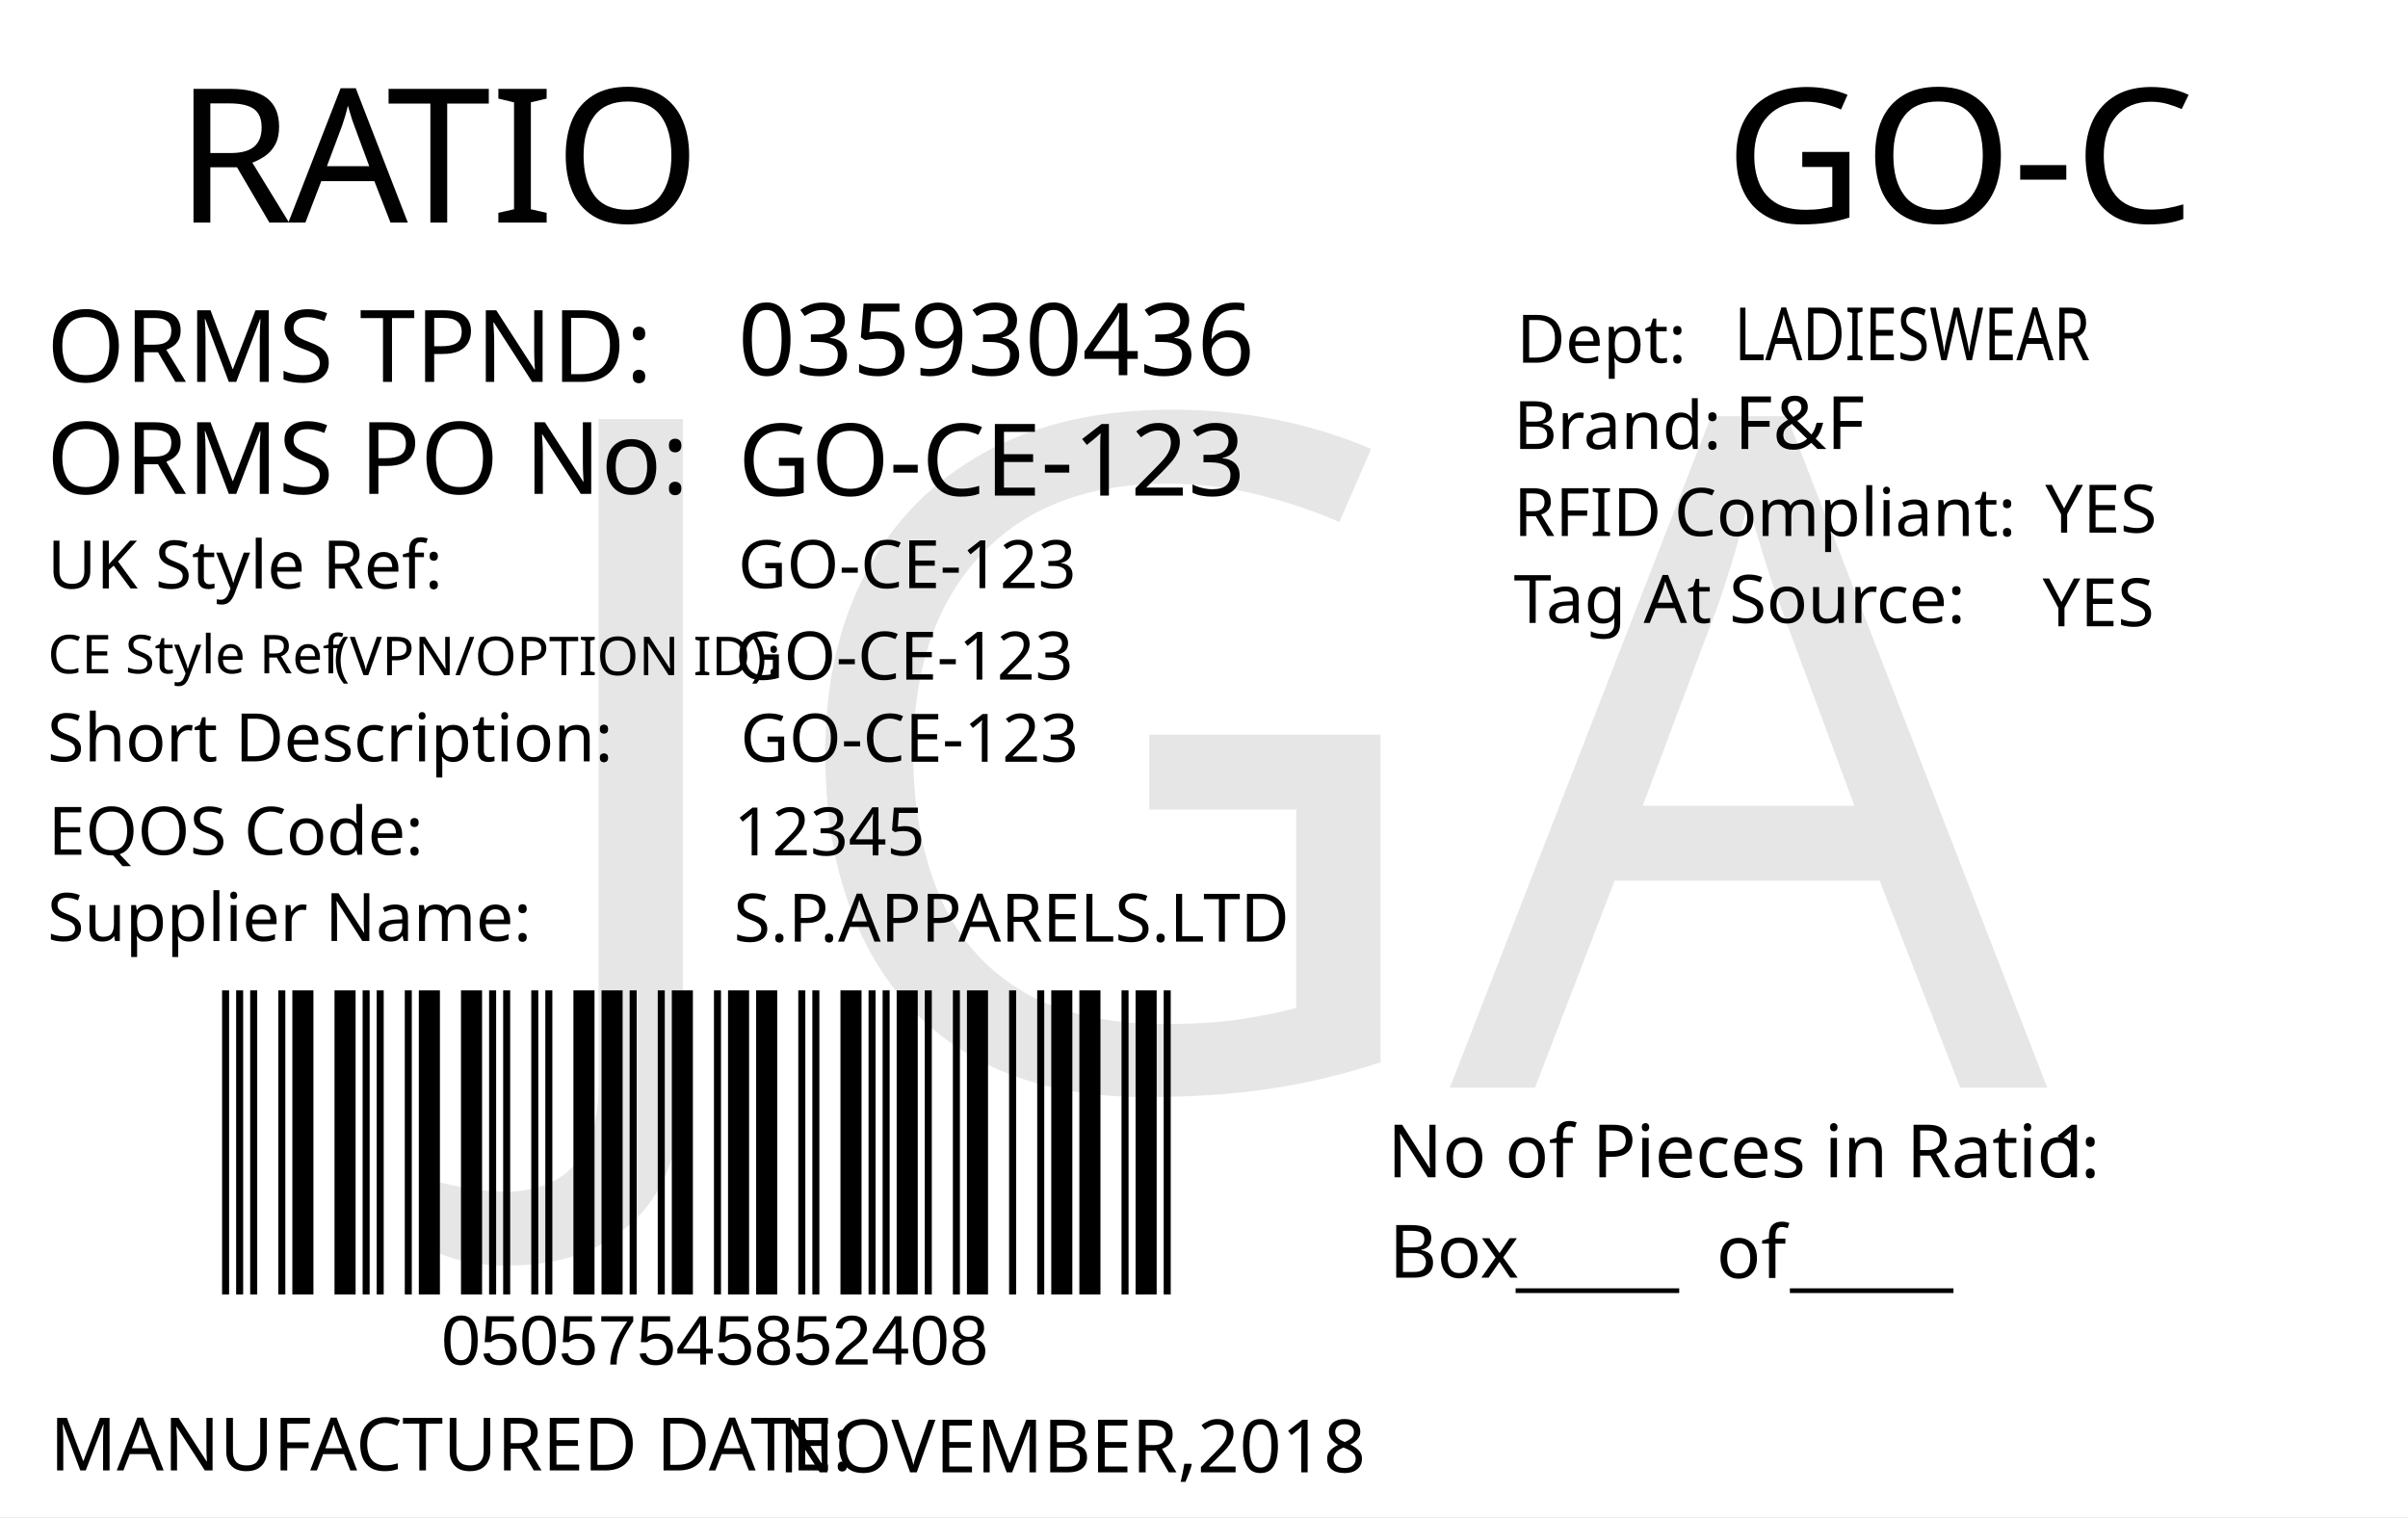
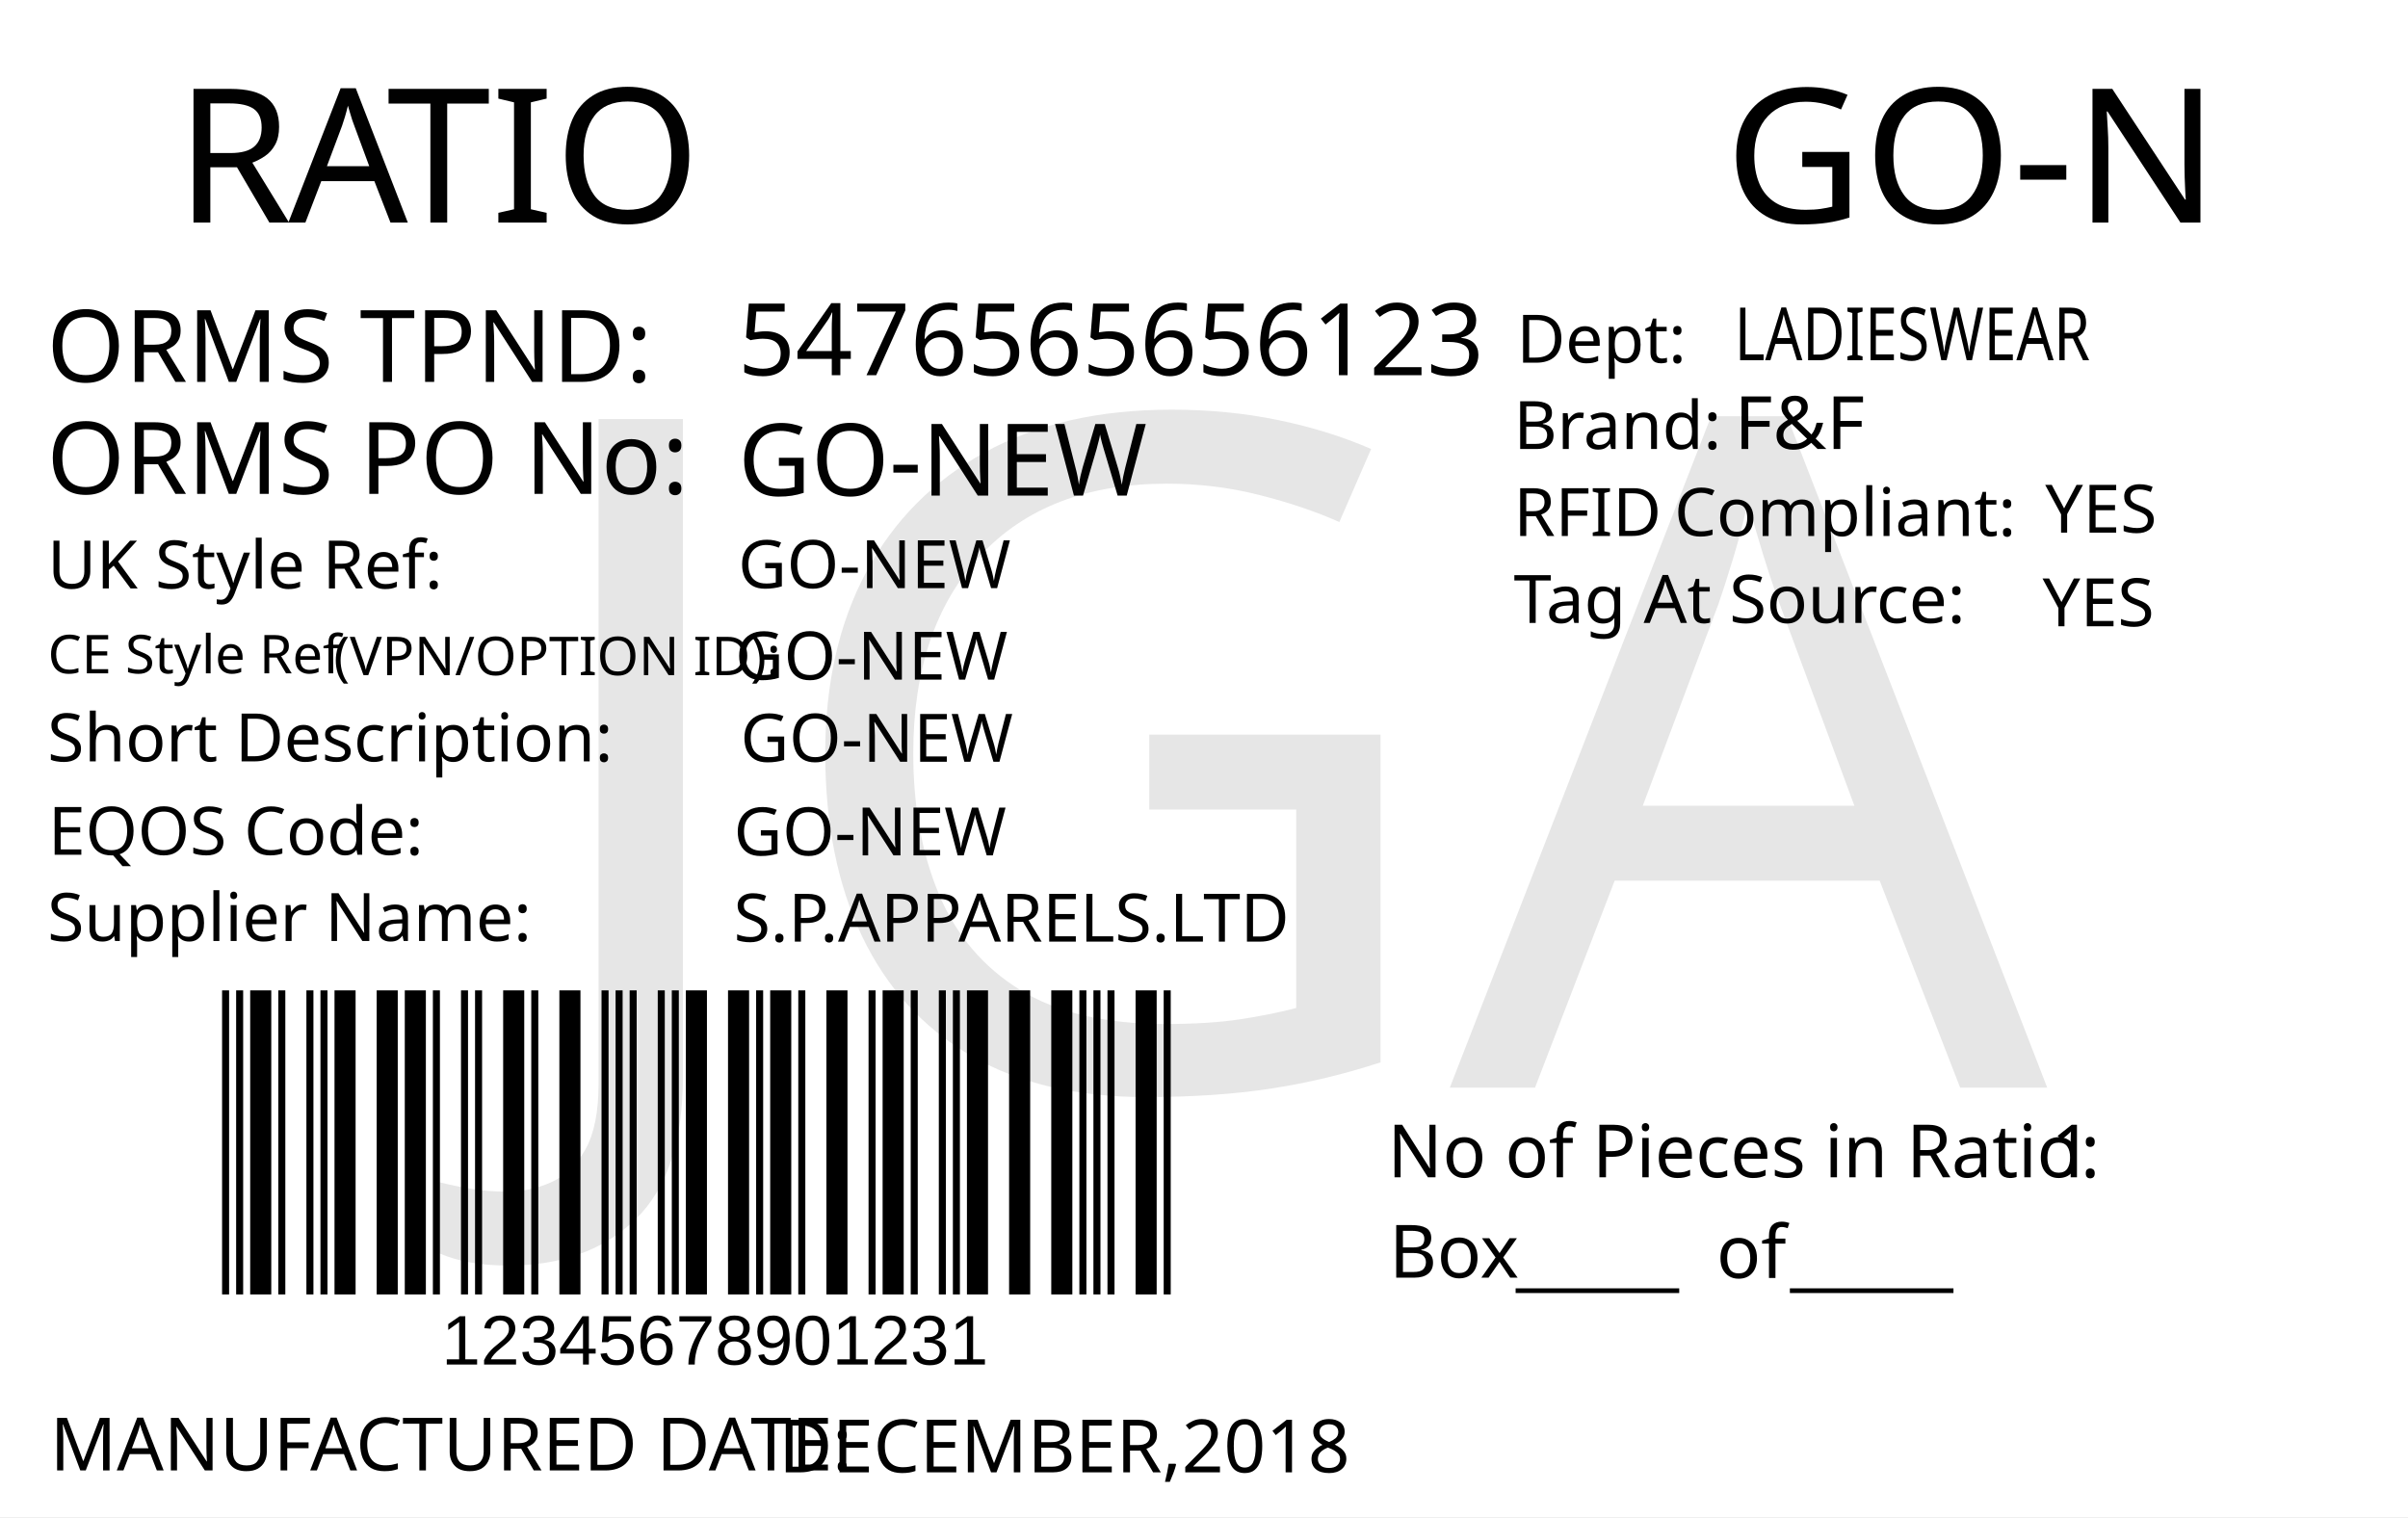
<svg xmlns="http://www.w3.org/2000/svg" version="1.1" id="Layer_1" x="0px" y="0px" viewBox="0 0 360 226.8" style="enable-background:new 0 0 360 226.8;" xml:space="preserve">
  <g>
    <rect y="0" style="fill:#FFFFFF;" width="360" height="226.8" />
  </g>
  <g>
    <text transform="matrix(1 0 0 1 26.2101 33.2706)" style="fill:#010101; font-family:'FranklinGothicBT-RomanCondensed', FrankGoth Cn BT; font-size:28px;">R</text>
    <text transform="matrix(1 0 0 1 43.1101 33.2706)" style="fill:#010101; font-family:'FranklinGothicBT-RomanCondensed', FrankGoth Cn BT; font-size:28px;">A</text>
    <text transform="matrix(1 0 0 1 57.8101 33.2706)" style="fill:#010101; font-family:'FranklinGothicBT-RomanCondensed', FrankGoth Cn BT; font-size:28px;">TIO</text>
  </g>
  <text transform="matrix(0.9824 0 0 1 207.4434 176.0099)" style="fill:#010101; font-family:'FranklinGothicBT-RomanCondensed', FrankGoth Cn BT; font-size:11px;">No of Pieces in Ratio:</text>
  <text transform="matrix(1 0 0 1 207.6777 191.0099)" style="fill:#010101; font-family:'FranklinGothicBT-RomanCondensed', FrankGoth Cn BT; font-size:11px;">Box</text>
  <text transform="matrix(0.9824 0 0 1 306.6689 176.0099)" style="fill:#010101; font-family:'FranklinGothicBT-RomanCondensed', FrankGoth Cn BT; font-size:11px;" id="pieces_in_ratio">1</text>
-   <text transform="matrix(1.0186 0 0 1 257.8419 33.272)" style="font-family:'FranklinGothicBT-RomanCondensed', FrankGoth Cn BT; font-size:28px;" id="season_code">GO-C</text>
+   <text transform="matrix(1.0186 0 0 1 257.8419 33.272)" style="font-family:'FranklinGothicBT-RomanCondensed', FrankGoth Cn BT; font-size:28px;" id="season_code">GO-N</text>
  <g width="391" height="178" transform="matrix(0.3625 0 0 0.2548 30 129.001)" id="barcode">
    <svg id="ean-13" width="408.900px" height="328.02px" x="0px" y="0px" viewBox="0 0 463 222" version="1.1" font-size="30px" font-family="frankgothcnbt" style="transform: translate(0px, 0px);">
      <rect x="0" y="0" width="463" height="222" style="fill:#ffffff;" />
      <g transform="translate(10, 10)" style="fill:#000000;">
        <rect x="0" y="0" width="3.281" height="202" />
        <rect x="6.563" y="0" width="3.281" height="202" />
-         <rect x="13.126" y="0" width="3.281" height="202" />
+         <rect x="13.126" y="0" width="9.844" height="202" />
        <rect x="26.252" y="0" width="3.281" height="202" />
-         <rect x="32.815" y="0" width="9.844" height="202" />
+         <rect x="39.378" y="0" width="3.281" height="202" />
+         <rect x="45.941" y="0" width="3.281" height="202" />
        <rect x="52.504" y="0" width="9.844" height="202" />
-         <rect x="65.63" y="0" width="3.281" height="202" />
-         <rect x="72.193" y="0" width="3.281" height="202" />
-         <rect x="85.318" y="0" width="3.281" height="202" />
-         <rect x="91.881" y="0" width="9.844" height="202" />
-         <rect x="111.57" y="0" width="9.844" height="202" />
-         <rect x="124.696" y="0" width="3.281" height="202" />
-         <rect x="131.259" y="0" width="3.281" height="202" />
+         <rect x="72.193" y="0" width="9.844" height="202" />
+         <rect x="85.318" y="0" width="9.844" height="202" />
+         <rect x="98.444" y="0" width="3.281" height="202" />
+         <rect x="111.57" y="0" width="3.281" height="202" />
+         <rect x="118.133" y="0" width="3.281" height="202" />
+         <rect x="131.259" y="0" width="9.844" height="202" />
        <rect x="144.385" y="0" width="3.281" height="202" />
-         <rect x="150.948" y="0" width="3.281" height="202" />
-         <rect x="164.074" y="0" width="9.844" height="202" />
-         <rect x="177.2" y="0" width="9.844" height="202" />
+         <rect x="157.511" y="0" width="9.844" height="202" />
+         <rect x="177.2" y="0" width="3.281" height="202" />
+         <rect x="183.763" y="0" width="3.281" height="202" />
        <rect x="190.326" y="0" width="3.281" height="202" />
        <rect x="203.452" y="0" width="3.281" height="202" />
-         <rect x="210.015" y="0" width="9.844" height="202" />
-         <rect x="229.704" y="0" width="3.281" height="202" />
+         <rect x="210.015" y="0" width="3.281" height="202" />
+         <rect x="216.578" y="0" width="9.844" height="202" />
        <rect x="236.267" y="0" width="9.844" height="202" />
-         <rect x="249.392" y="0" width="9.844" height="202" />
+         <rect x="249.392" y="0" width="3.281" height="202" />
+         <rect x="255.955" y="0" width="9.844" height="202" />
        <rect x="269.081" y="0" width="3.281" height="202" />
-         <rect x="275.644" y="0" width="3.281" height="202" />
-         <rect x="288.77" y="0" width="9.844" height="202" />
+         <rect x="282.207" y="0" width="9.844" height="202" />
        <rect x="301.896" y="0" width="3.281" height="202" />
-         <rect x="308.459" y="0" width="3.281" height="202" />
-         <rect x="315.022" y="0" width="9.844" height="202" />
-         <rect x="328.148" y="0" width="3.281" height="202" />
+         <rect x="308.459" y="0" width="9.844" height="202" />
+         <rect x="321.585" y="0" width="3.281" height="202" />
+         <rect x="334.711" y="0" width="3.281" height="202" />
        <rect x="341.274" y="0" width="3.281" height="202" />
        <rect x="347.837" y="0" width="9.844" height="202" />
-         <rect x="367.526" y="0" width="3.281" height="202" />
-         <rect x="380.652" y="0" width="3.281" height="202" />
+         <rect x="367.526" y="0" width="9.844" height="202" />
        <rect x="387.215" y="0" width="9.844" height="202" />
-         <rect x="400.341" y="0" width="9.844" height="202" />
-         <rect x="420.029" y="0" width="3.281" height="202" />
+         <rect x="400.341" y="0" width="3.281" height="202" />
+         <rect x="406.904" y="0" width="3.281" height="202" />
+         <rect x="413.466" y="0" width="3.281" height="202" />
        <rect x="426.592" y="0" width="9.844" height="202" />
        <rect x="439.718" y="0" width="3.281" height="202" />
      </g>
    </svg>
  </g>
  <text transform="matrix(1 0 0 1 226.6045 191.6242)" style="font-family:'FranklinGothicBT-RomanCondensed', FrankGoth Cn BT; font-size:11px;">_____</text>
  <text transform="matrix(1 0 0 1 267.6045 191.6242)" style="font-family:'FranklinGothicBT-RomanCondensed', FrankGoth Cn BT; font-size:11px;">_____</text>
  <text transform="matrix(1 0 0 1 256.6045 191.0617)" style="font-family:'FranklinGothicBT-RomanCondensed', FrankGoth Cn BT; font-size:11px;">of</text>
-   <text transform="matrix(1 0 0 1 66 204.0012)" style="font-family:Myriad, Myriad Roman, Arial, sans-serif; font-size:10.5px;" id="barcode_number">05057545852408</text>
+   <text transform="matrix(1 0 0 1 66 204.0012)" style="font-family:Myriad, Myriad Roman, Arial, sans-serif; font-size:10.5px;" id="barcode_number">12345678901231</text>
  <text transform="matrix(1 0 0 1 6.9752 57.0918)" style="fill:#010101; font-family:'FranklinGothicBT-RomanCondensed', FrankGoth Cn BT; font-size:15px;">ORMS TPND: </text>
-   <text id="tpnd" transform="matrix(1 0 0 1 110.337 56.0918)" style="fill:#010101; font-family:'FranklinGothicBT-RomanCondensed', FrankGoth Cn BT; font-size:15px;">035930436</text>
-   <text id="po_number" transform="matrix(1 0 0 1 110.337 74.0918)" style="fill:#010101; font-family:'FranklinGothicBT-RomanCondensed', FrankGoth Cn BT; font-size:15px;">GO-CE-123</text>
+   <text id="tpnd" transform="matrix(1 0 0 1 110.337 56.0918)" style="fill:#010101; font-family:'FranklinGothicBT-RomanCondensed', FrankGoth Cn BT; font-size:15px;">5476565656123</text>
+   <text id="po_number" transform="matrix(1 0 0 1 110.337 74.0918)" style="fill:#010101; font-family:'FranklinGothicBT-RomanCondensed', FrankGoth Cn BT; font-size:15px;">GO-NEW</text>
  <text transform="matrix(1 0 0 1 6.9752 73.8329)" style="fill:#010101; font-family:'FranklinGothicBT-RomanCondensed', FrankGoth Cn BT; font-size:15px;">ORMS PO No: </text>
  <text transform="matrix(1 0 0 1 226.301 67.1268)" style="fill:#010101; font-family:'FranklinGothicBT-RomanCondensed', FrankGoth Cn BT; font-size:10px;">Brand: </text>
  <text id="brand" transform="matrix(1 0 0 1 259.3065 67.1268)" style="font-family:'FranklinGothicBT-RomanCondensed', FrankGoth Cn BT; font-size:11px;">F&amp;F</text>
  <text id="rfid" transform="matrix(1 0 0 1 305.7588 79.6275)" style="fill:#010101; font-family:'FranklinGothicBT-RomanCondensed', FrankGoth Cn BT; font-size:10px;">YES</text>
  <text id="tag_at_source" transform="matrix(1 0 0 1 305.3614 93.6278)" style="fill:#010101; font-family:'FranklinGothicBT-RomanCondensed', FrankGoth Cn BT; font-size:10px;">YES</text>
  <g>
    <text transform="matrix(1 0 0 1 226.3014 80.1265)" style="fill:#010101; font-family:'FranklinGothicBT-RomanCondensed', FrankGoth Cn BT; font-size:10px;">RFID </text>
    <text transform="matrix(1 0 0 1 250.3014 80.1265)" style="fill:#010101; font-family:'FranklinGothicBT-RomanCondensed', FrankGoth Cn BT; font-size:10px;">Compliant:</text>
  </g>
  <text transform="matrix(1.0159 0 0 1 226.3023 93.126)" style="fill:#010101; font-family:'FranklinGothicBT-RomanCondensed', FrankGoth Cn BT; font-size:10px;">Tag At Source:</text>
  <text transform="matrix(1 0 0 1 226.7367 54.2236)" style="font-family:'FranklinGothicBT-RomanCondensed', FrankGoth Cn BT; font-size:10px;">Dept:</text>
  <text transform="matrix(0.7943 0 0 1 259.3072 53.8575)" style="font-family:'FranklinGothicBT-RomanCondensed', FrankGoth Cn BT; font-size:11px;" id="department">LADIESWEAR</text>
  <text transform="matrix(1 0 0 1 7.4746 219.8343)" style="fill:#010101; font-family:'FranklinGothicBT-RomanCondensed', FrankGoth Cn BT; font-size:11px;">MANUFACTURED DATE: </text>
-   <text transform="matrix(1 0 0 1 116.4166 220.1177)" style="fill:#010101; font-family:'FranklinGothicBT-RomanCondensed', FrankGoth Cn BT; font-size:11px;" id="manufactured_date">NOVEMBER,2018</text>
+   <text transform="matrix(1 0 0 1 116.4166 220.1177)" style="fill:#010101; font-family:'FranklinGothicBT-RomanCondensed', FrankGoth Cn BT; font-size:11px;" id="manufactured_date">DECEMBER,2018</text>
  <text transform="matrix(1 0 0 1 7.0915 87.9772)" style="fill:#010101; font-family:'FranklinGothicBT-RomanCondensed', FrankGoth Cn BT; font-size:10px;">UK Style Ref:</text>
  <text transform="matrix(1 0 0 1 60.5915 87.9772)" style="fill:#010101; font-family:'FranklinGothicBT-RomanCondensed', FrankGoth Cn BT; font-size:10px; letter-spacing:43;"> </text>
  <text transform="matrix(1 0 0 1 106.3915 87.9772)" style="fill:#010101; font-family:'FranklinGothicBT-RomanCondensed', FrankGoth Cn BT; font-size:10px;"> </text>
  <text transform="matrix(1 0 0 1 47.8127 100.9358)" style="font-family:'FranklinGothicBT-RomanCondensed', FrankGoth Cn BT; font-size:8px;"> (VPN/OPTION ID): </text>
  <text transform="matrix(1 0 0 1 7.1484 100.6662)" style="font-family:'FranklinGothicBT-RomanCondensed', FrankGoth Cn BT; font-size:8px;">CE Style Ref</text>
  <text transform="matrix(1 0 0 1 7.0915 113.8258)" style="fill:#010101; font-family:'FranklinGothicBT-RomanCondensed', FrankGoth Cn BT; font-size:10px;">Short Description:</text>
  <text transform="matrix(1 0 0 1 81.3915 113.8258)" style="fill:#010101; font-family:'FranklinGothicBT-RomanCondensed', FrankGoth Cn BT; font-size:10px; letter-spacing:5;"> </text>
  <text transform="matrix(1 0 0 1 90.1915 113.8258)" style="fill:#010101; font-family:'FranklinGothicBT-RomanCondensed', FrankGoth Cn BT; font-size:10px;"> </text>
  <text transform="matrix(1 0 0 1 7.2047 127.7898)" style="fill:#010101; font-family:'FranklinGothicBT-RomanCondensed', FrankGoth Cn BT; font-size:10px;">EQOS Code:</text>
  <text transform="matrix(1 0 0 1 56.0047 127.7898)" style="fill:#010101; font-family:'FranklinGothicBT-RomanCondensed', FrankGoth Cn BT; font-size:10px; letter-spacing:21;"> </text>
  <text transform="matrix(1 0 0 1 79.8047 127.7898)" style="fill:#010101; font-family:'FranklinGothicBT-RomanCondensed', FrankGoth Cn BT; font-size:10px;"> </text>
  <text transform="matrix(1 0 0 1 7.0915 140.6738)" style="fill:#010101; font-family:'FranklinGothicBT-RomanCondensed', FrankGoth Cn BT; font-size:10px;">Supplier Name:</text>
  <text transform="matrix(1 0 0 1 68.9915 140.6738)" style="fill:#010101; font-family:'FranklinGothicBT-RomanCondensed', FrankGoth Cn BT; font-size:10px; letter-spacing:18;"> </text>
  <text transform="matrix(1 0 0 1 89.9915 140.6738)" style="fill:#010101; font-family:'FranklinGothicBT-RomanCondensed', FrankGoth Cn BT; font-size:10px;"> </text>
-   <text id="uk_style" transform="matrix(1 0 0 1 110.3394 87.9231)" style="fill:#010101; font-family:'FranklinGothicBT-RomanCondensed', FrankGoth Cn BT; font-size:10px;">GO-CE-123</text>
-   <text id="ce_style" transform="matrix(1 0 0 1 109.8976 101.6034)" style="fill:#010101; font-family:'FranklinGothicBT-RomanCondensed', FrankGoth Cn BT; font-size:10px;">GO-CE-123</text>
-   <text id="eqos" transform="matrix(1 0 0 1 109.6879 127.8833)" style="fill:#010101; font-family:'FranklinGothicBT-RomanCondensed', FrankGoth Cn BT; font-size:10px;">12345</text>
+   <text id="uk_style" transform="matrix(1 0 0 1 110.3394 87.9231)" style="fill:#010101; font-family:'FranklinGothicBT-RomanCondensed', FrankGoth Cn BT; font-size:10px;">GO-NEW</text>
+   <text id="ce_style" transform="matrix(1 0 0 1 109.8976 101.6034)" style="fill:#010101; font-family:'FranklinGothicBT-RomanCondensed', FrankGoth Cn BT; font-size:10px;">GO-NEW</text>
+   <text id="eqos" transform="matrix(1 0 0 1 109.6879 127.8833)" style="fill:#010101; font-family:'FranklinGothicBT-RomanCondensed', FrankGoth Cn BT; font-size:10px;">GO-NEW</text>
  <text id="supplier" transform="matrix(1 0 0 1 109.6879 140.7748)" style="fill:#010101; font-family:'FranklinGothicBT-RomanCondensed', FrankGoth Cn BT; font-size:10px;">S.P.APPARELS.LTD</text>
-   <text id="description" transform="matrix(1 0 0 1 110.6874 113.8823)" style="fill:#010101; font-family:'FranklinGothicBT-RomanCondensed', FrankGoth Cn BT; font-size:10px;">GO-CE-123</text>
+   <text id="description" transform="matrix(1 0 0 1 110.6874 113.8823)" style="fill:#010101; font-family:'FranklinGothicBT-RomanCondensed', FrankGoth Cn BT; font-size:10px;">GO-NEW</text>
  <text transform="matrix(1 0 0 1 76.6108 162.606)" style="font-family:'FranklinGothicBT-RomanCondensed', FrankGoth Cn BT; font-size:140px;opacity: 0.1;" id="watermark">JGA</text>
</svg>
